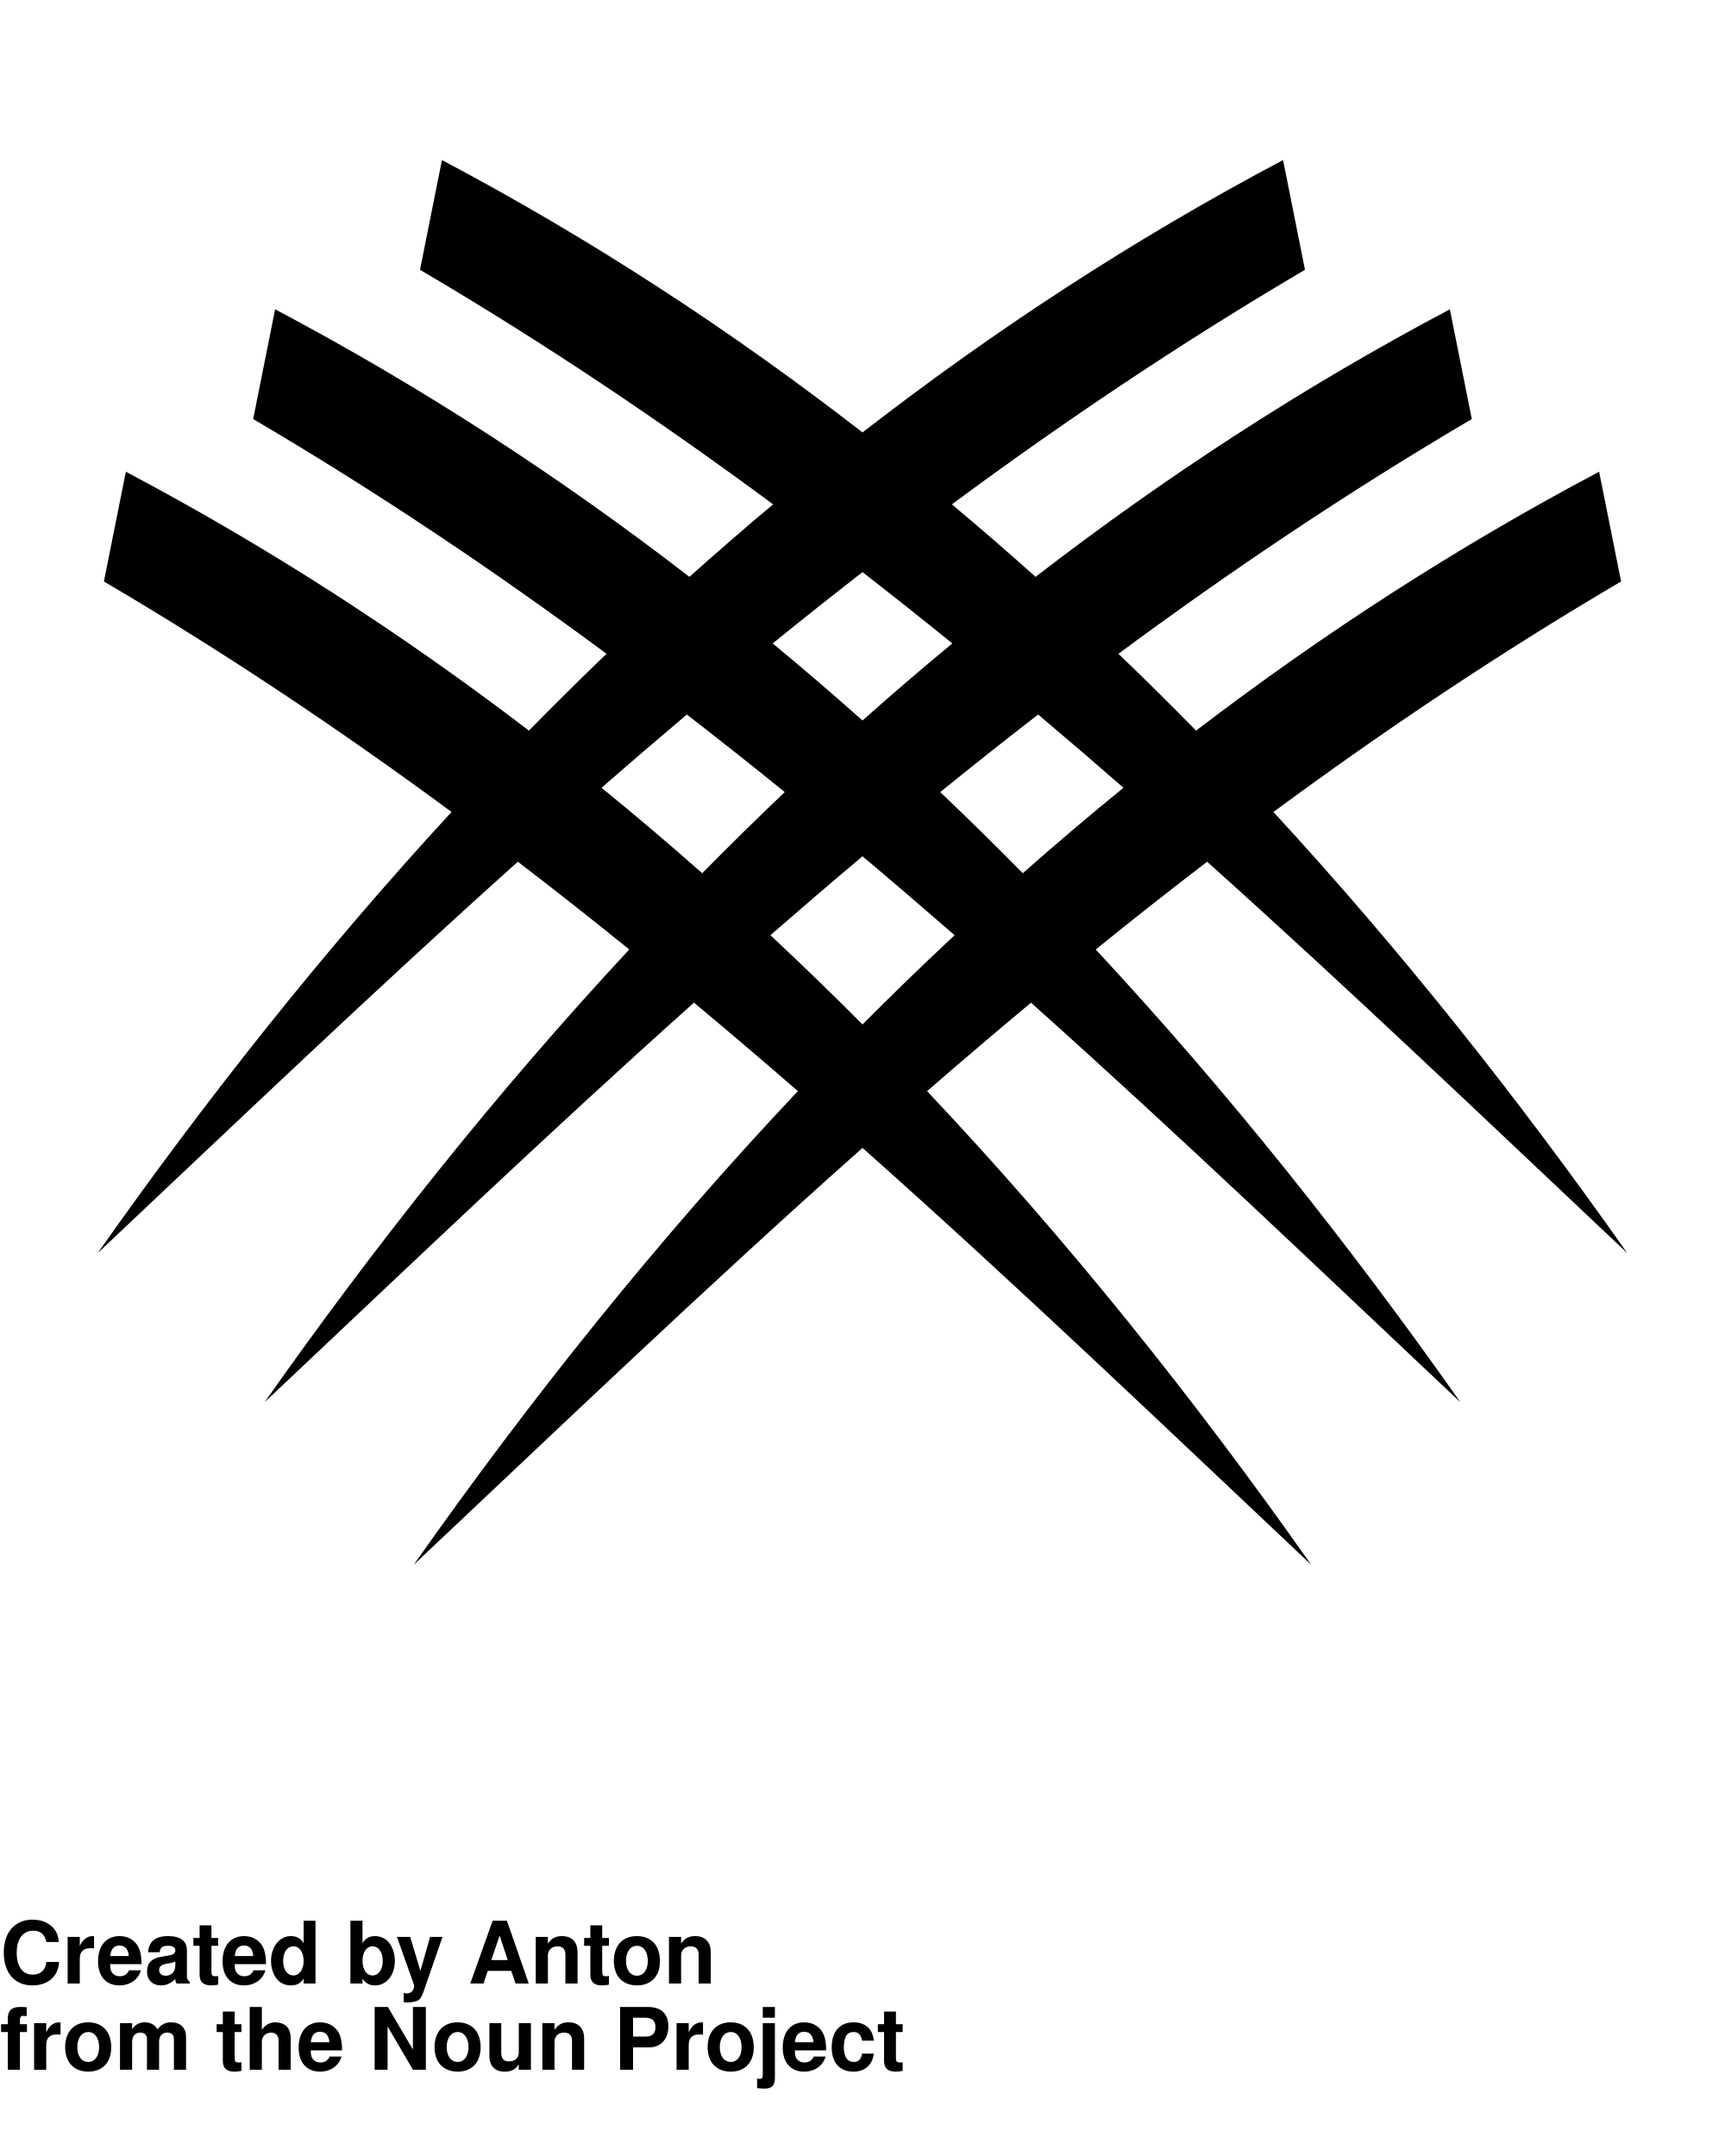
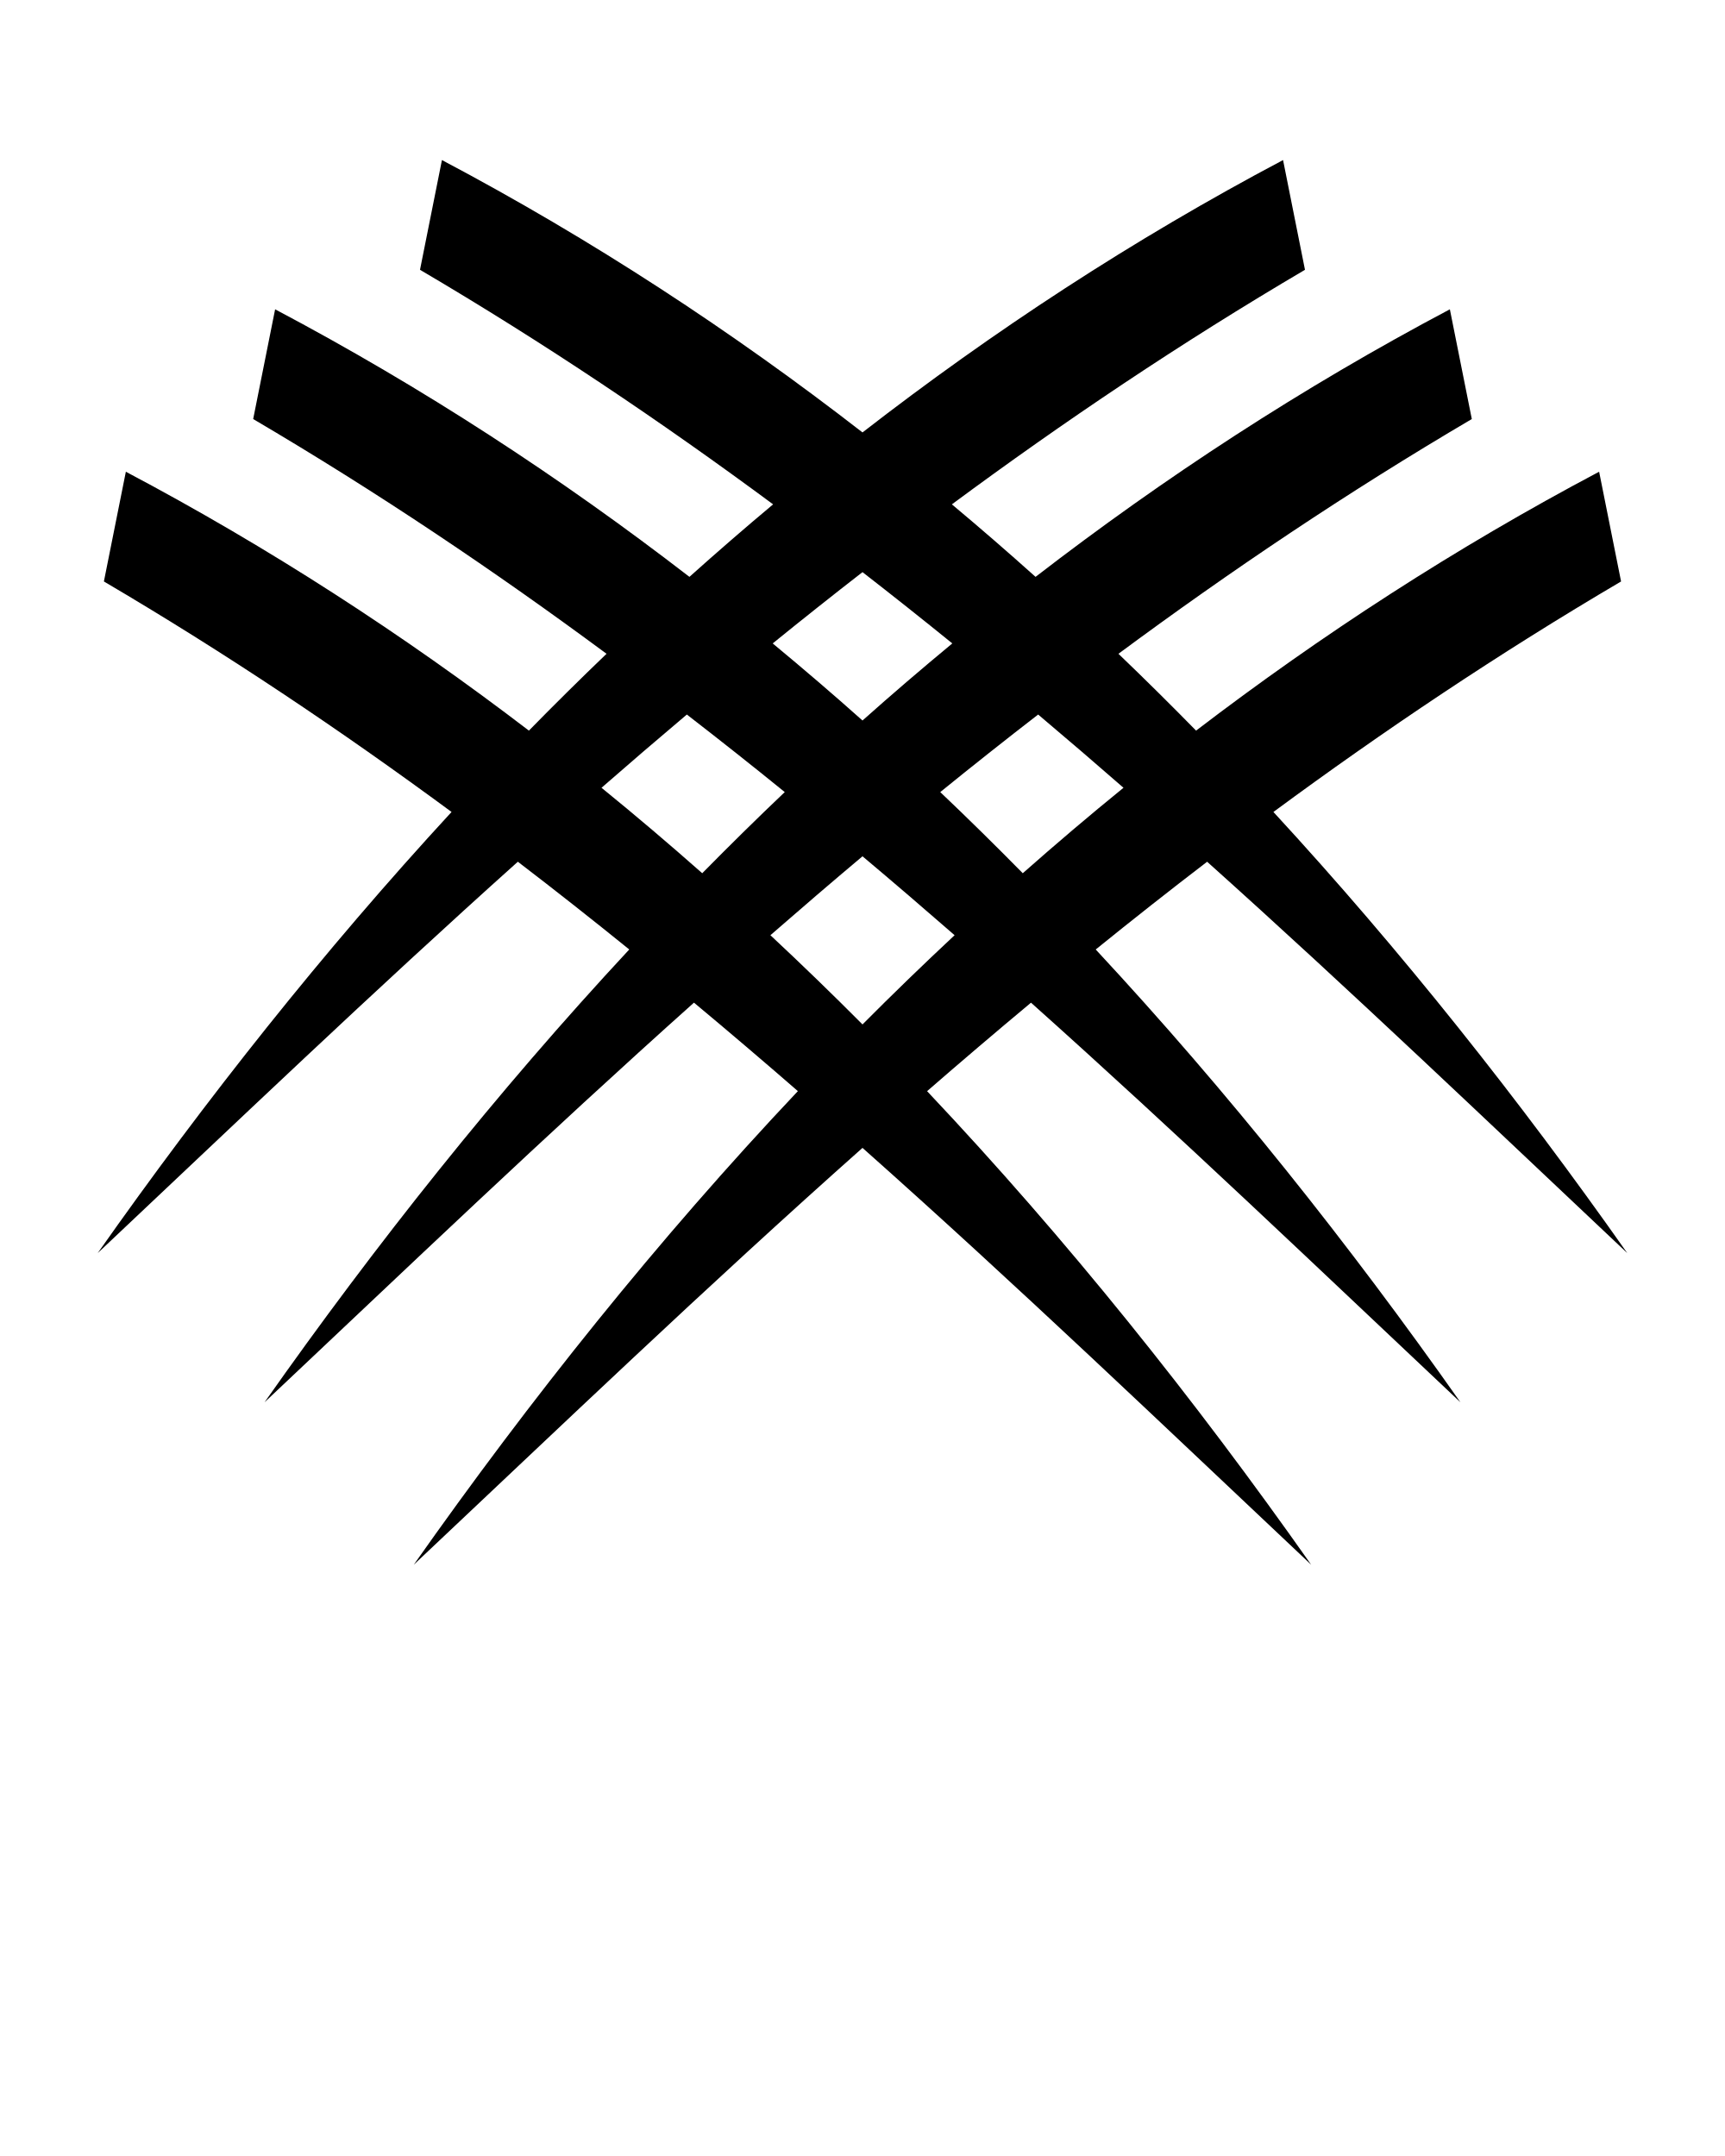
<svg xmlns="http://www.w3.org/2000/svg" version="1.1" x="0px" y="0px" viewBox="0 0 100 125" enable-background="new 0 0 100 100" xml:space="preserve">
  <path fill-rule="evenodd" clip-rule="evenodd" d="M84.664,81.303c-6.453-9.168-13.467-17.997-21.144-26.254  c2.12-1.716,4.271-3.413,6.459-5.087c8.407,7.538,16.422,15.213,24.355,22.689c-6.276-8.917-13.082-17.513-20.513-25.575  c6.373-4.699,13.057-9.19,20.154-13.364l-1.272-6.362c-8.324,4.404-16.092,9.451-23.365,15.009  c-1.476-1.506-2.976-2.992-4.501-4.454c6.472-4.789,13.265-9.363,20.485-13.61l-1.272-6.362  c-8.574,4.537-16.557,9.755-24.018,15.512c-1.591-1.426-3.207-2.829-4.851-4.204c6.468-4.785,13.256-9.355,20.47-13.599L74.38,9.28  C65.667,13.89,57.565,19.203,50,25.071C42.435,19.203,34.333,13.89,25.62,9.28l-1.272,6.362c7.215,4.243,14.003,8.814,20.47,13.599  c-1.644,1.375-3.259,2.778-4.851,4.204c-7.461-5.758-15.444-10.976-24.018-15.512l-1.272,6.362  c7.22,4.247,14.013,8.821,20.485,13.61c-1.525,1.462-3.025,2.947-4.501,4.454C23.388,36.8,15.621,31.754,7.296,27.35l-1.273,6.362  c7.097,4.174,13.781,8.664,20.154,13.364C18.747,55.138,11.941,63.733,5.665,72.65c7.933-7.476,15.949-15.151,24.355-22.689  c2.188,1.674,4.339,3.372,6.459,5.087c-7.677,8.258-14.691,17.086-21.144,26.254c8.102-7.635,16.292-15.479,24.895-23.171  c2.035,1.696,4.042,3.407,6.024,5.13c-8.119,8.6-15.5,17.843-22.267,27.457C32.441,82.755,40.987,74.562,50,66.552  c9.013,8.01,17.559,16.203,26.011,24.168c-6.767-9.614-14.148-18.857-22.267-27.457c1.982-1.723,3.99-3.434,6.024-5.13  C68.372,65.825,76.562,73.668,84.664,81.303z M65.13,45.673c-1.985,1.613-3.929,3.267-5.839,4.955  c-1.568-1.592-3.161-3.163-4.784-4.705c1.866-1.515,3.758-3.014,5.676-4.496C61.85,42.833,63.498,44.249,65.13,45.673z M50,33.171  c1.757,1.365,3.493,2.742,5.206,4.133c-1.764,1.461-3.502,2.949-5.206,4.469c-1.704-1.52-3.442-3.008-5.206-4.469  C46.507,35.913,48.243,34.535,50,33.171z M34.87,45.673c1.632-1.424,3.28-2.84,4.947-4.246c1.918,1.483,3.811,2.982,5.676,4.496  c-1.623,1.542-3.216,3.113-4.784,4.705C38.799,48.94,36.855,47.286,34.87,45.673z M50,59.394c-1.745-1.756-3.527-3.479-5.339-5.173  c1.76-1.534,3.538-3.061,5.339-4.575c1.801,1.514,3.579,3.041,5.339,4.575C53.527,55.915,51.745,57.638,50,59.394z" />
-   <text x="0" y="115" fill="#000000" font-size="5px" font-weight="bold" font-family="'Helvetica Neue', Helvetica, Arial-Unicode, Arial, Sans-serif">Created by Anton</text>
-   <text x="0" y="120" fill="#000000" font-size="5px" font-weight="bold" font-family="'Helvetica Neue', Helvetica, Arial-Unicode, Arial, Sans-serif">from the Noun Project</text>
</svg>
